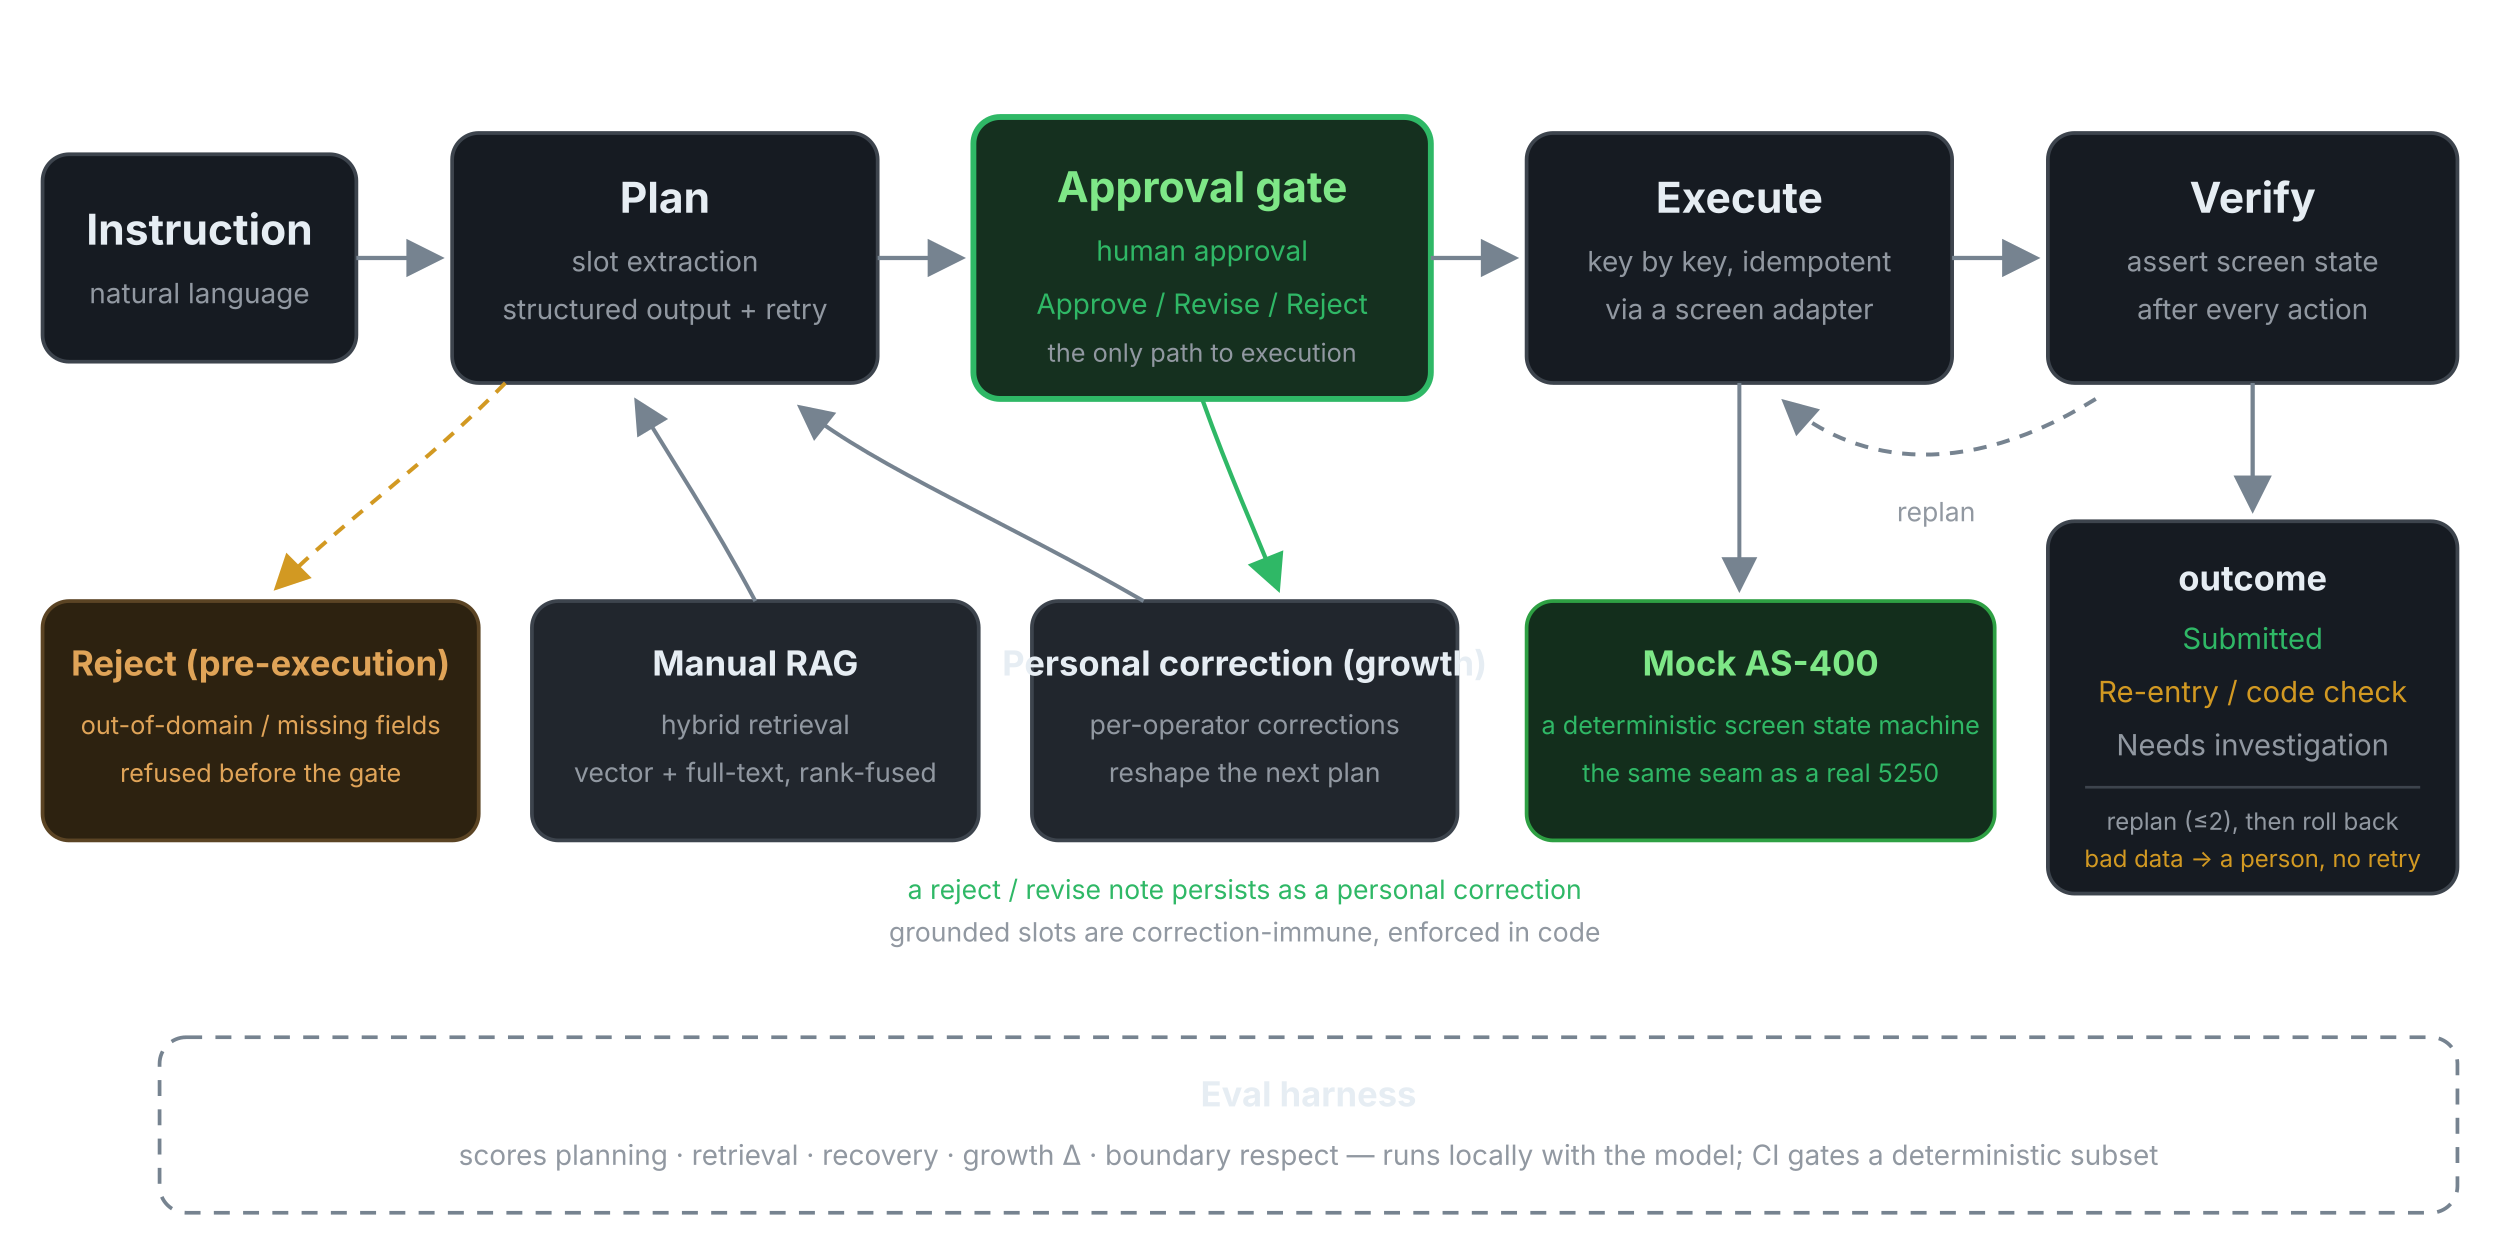
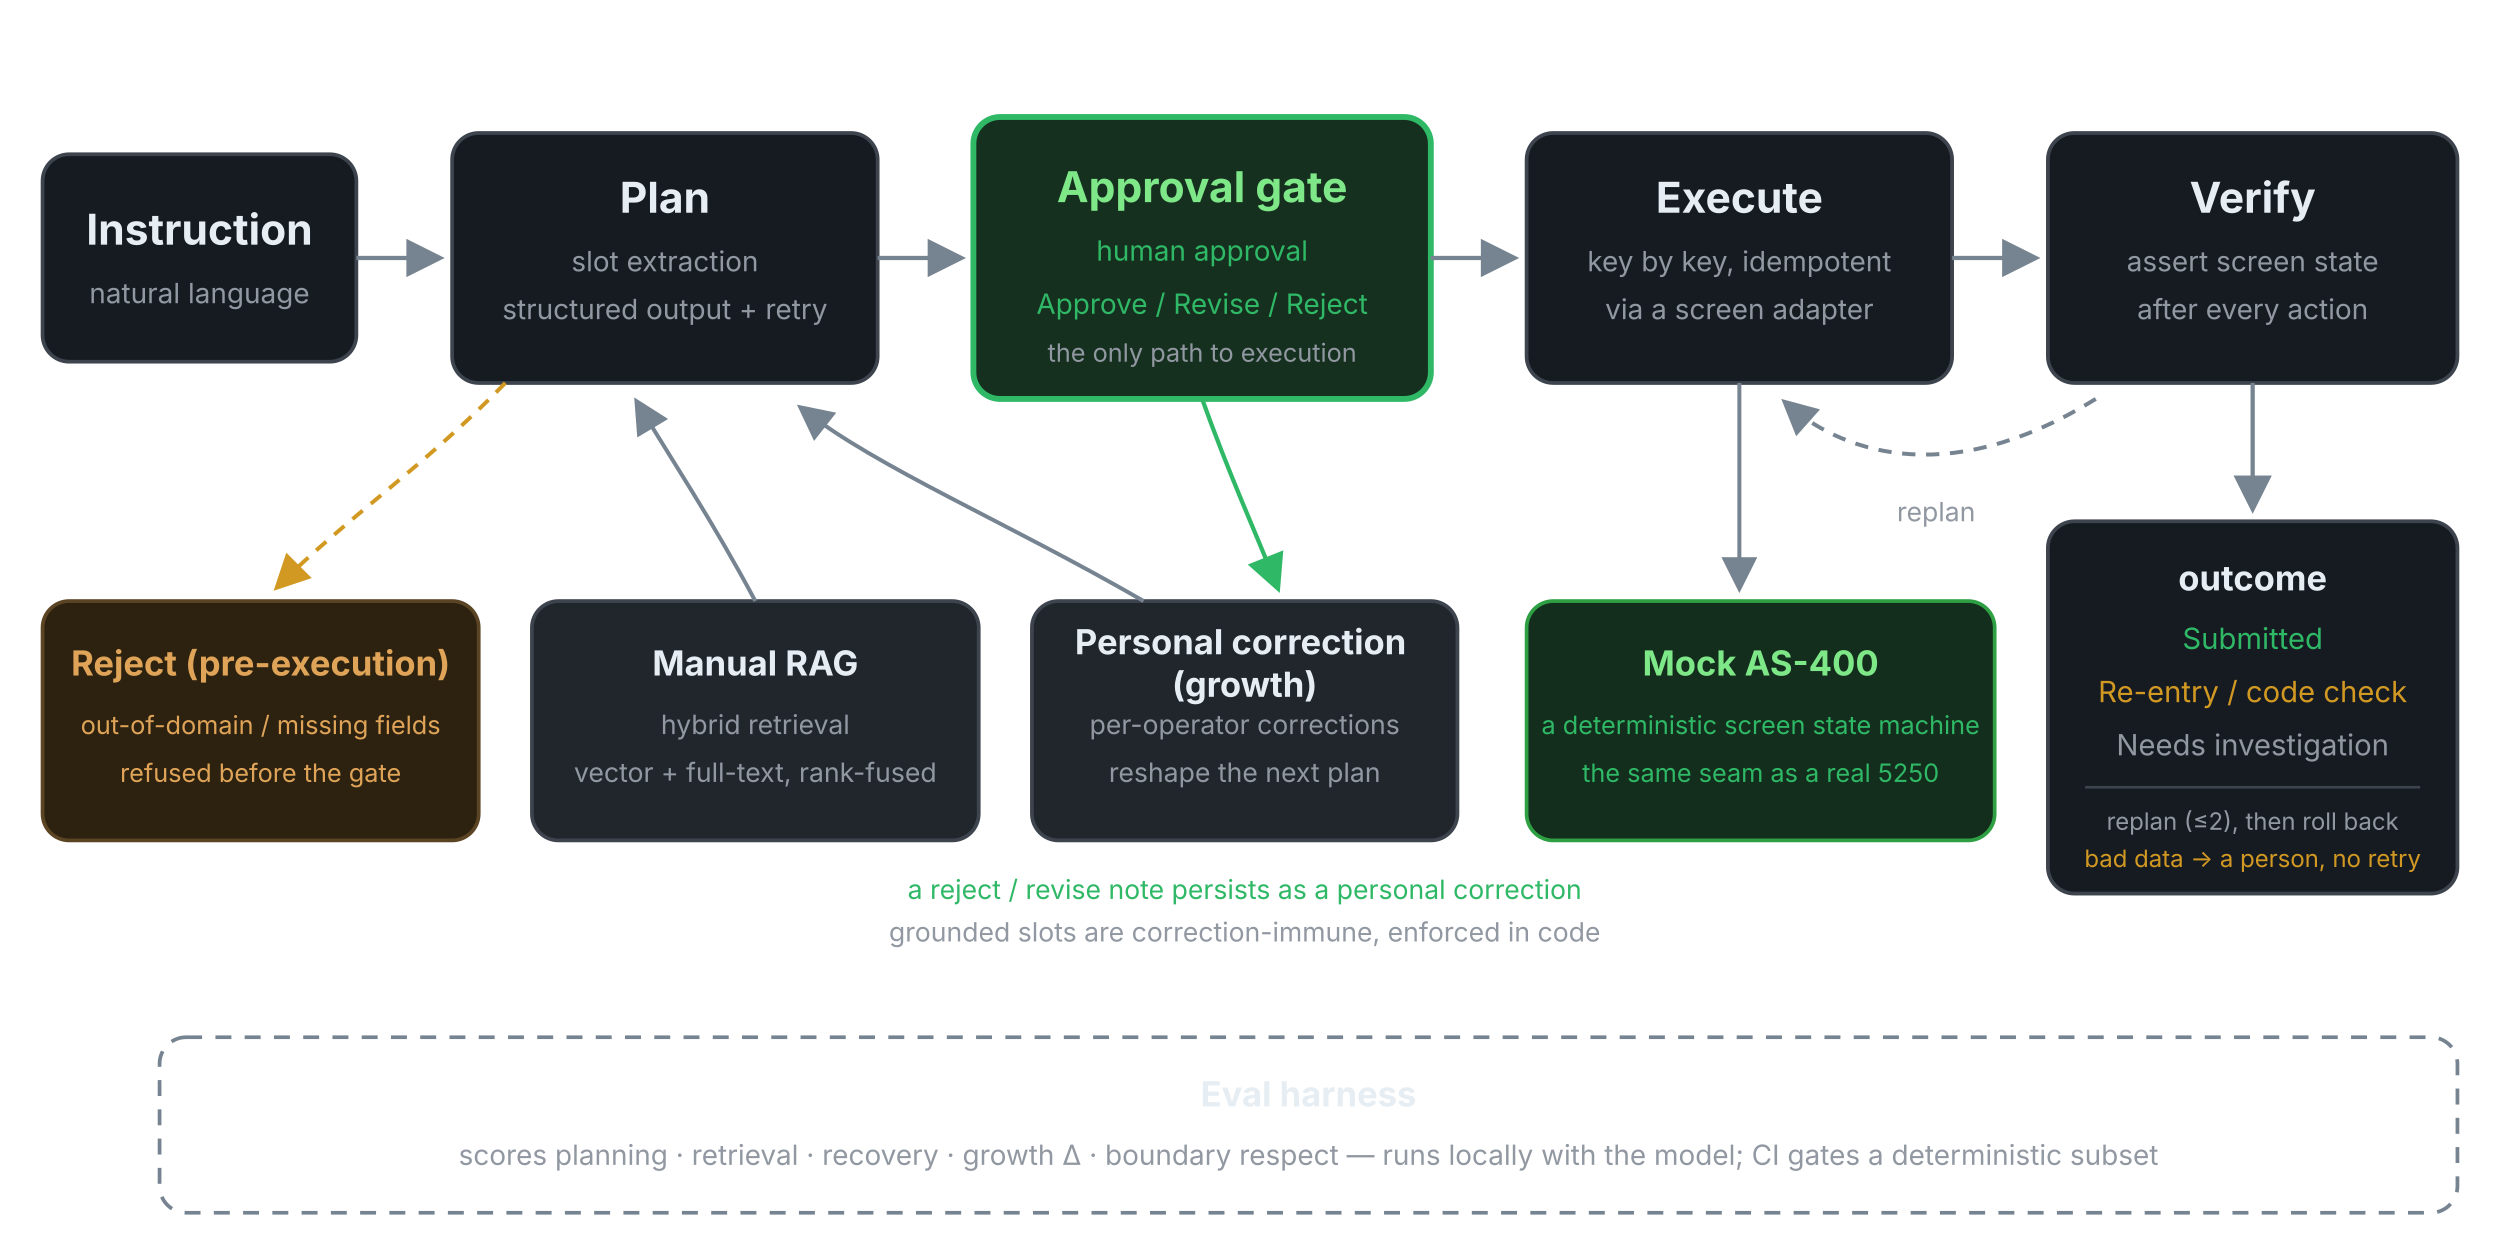
<svg xmlns="http://www.w3.org/2000/svg" viewBox="0 0 940 470" role="img" aria-label="Architecture: an instruction is planned over RAG grounding and personal corrections, gated by human approval, executed through a screen adapter against the mock AS-400, verified against the screen, and measured by an eval harness">
  <defs>
    <marker id="ah" markerWidth="9" markerHeight="9" refX="7" refY="4.5" orient="auto">
      <path d="M0,0 L9,4.5 L0,9 Z" fill="#768390" />
    </marker>
    <marker id="ahg" markerWidth="9" markerHeight="9" refX="7" refY="4.5" orient="auto">
      <path d="M0,0 L9,4.5 L0,9 Z" fill="#2FB866" />
    </marker>
    <marker id="aha" markerWidth="9" markerHeight="9" refX="7" refY="4.5" orient="auto">
      <path d="M0,0 L9,4.5 L0,9 Z" fill="#D29922" />
    </marker>
  </defs>
  <g font-family="'Inter','Noto Sans JP',sans-serif">
    <g>
      <rect x="16" y="58" width="118" height="78" rx="10" fill="#161B22" stroke="#3D444D" stroke-width="1.4" />
      <text x="75" y="92" text-anchor="middle" font-weight="700" font-size="16" fill="#E6EDF3">Instruction</text>
      <text x="75" y="114" text-anchor="middle" font-size="10.5" fill="#9198A1">natural language</text>
    </g>
    <g>
      <rect x="170" y="50" width="160" height="94" rx="10" fill="#161B22" stroke="#3D444D" stroke-width="1.4" />
      <text x="250" y="80" text-anchor="middle" font-weight="700" font-size="16" fill="#E6EDF3">Plan</text>
      <text x="250" y="102" text-anchor="middle" font-size="10.5" fill="#9198A1">slot extraction</text>
      <text x="250" y="120" text-anchor="middle" font-size="10.5" fill="#9198A1">structured output + retry</text>
    </g>
    <g>
      <rect x="366" y="44" width="172" height="106" rx="10" fill="#15301F" stroke="#2FB866" stroke-width="2.2" />
      <text x="452" y="76" text-anchor="middle" font-weight="700" font-size="16" fill="#7EE787">Approval gate</text>
      <text x="452" y="98" text-anchor="middle" font-size="10.5" fill="#2FB866">human approval</text>
      <text x="452" y="118" text-anchor="middle" font-size="10.5" fill="#2FB866">Approve / Revise / Reject</text>
      <text x="452" y="136" text-anchor="middle" font-size="9.5" fill="#9198A1">the only path to execution</text>
    </g>
    <g>
      <rect x="574" y="50" width="160" height="94" rx="10" fill="#161B22" stroke="#3D444D" stroke-width="1.4" />
      <text x="654" y="80" text-anchor="middle" font-weight="700" font-size="16" fill="#E6EDF3">Execute</text>
      <text x="654" y="102" text-anchor="middle" font-size="10.5" fill="#9198A1">key by key, idempotent</text>
      <text x="654" y="120" text-anchor="middle" font-size="10.5" fill="#9198A1">via a screen adapter</text>
    </g>
    <g>
      <rect x="770" y="50" width="154" height="94" rx="10" fill="#161B22" stroke="#3D444D" stroke-width="1.4" />
      <text x="847" y="80" text-anchor="middle" font-weight="700" font-size="16" fill="#E6EDF3">Verify</text>
      <text x="847" y="102" text-anchor="middle" font-size="10.5" fill="#9198A1">assert screen state</text>
      <text x="847" y="120" text-anchor="middle" font-size="10.5" fill="#9198A1">after every action</text>
    </g>
    <g fill="none" stroke="#768390" stroke-width="1.6" marker-end="url(#ah)">
      <line x1="134" y1="97" x2="164" y2="97" />
      <line x1="330" y1="97" x2="360" y2="97" />
      <line x1="538" y1="97" x2="568" y2="97" />
      <line x1="734" y1="97" x2="764" y2="97" />
    </g>
    <g>
      <rect x="770" y="196" width="154" height="140" rx="10" fill="#161B22" stroke="#3D444D" stroke-width="1.4" />
      <text x="847" y="222" text-anchor="middle" font-weight="700" font-size="13" fill="#E6EDF3">outcome</text>
      <text x="847" y="244" text-anchor="middle" font-size="11" fill="#2FB866">Submitted</text>
      <text x="847" y="264" text-anchor="middle" font-size="11" fill="#D29922">Re-entry / code check</text>
      <text x="847" y="284" text-anchor="middle" font-size="11" fill="#9198A1">Needs investigation</text>
      <line x1="784" y1="296" x2="910" y2="296" stroke="#3D444D" stroke-width="1" />
      <text x="847" y="312" text-anchor="middle" font-size="9" fill="#9198A1">replan (≤2), then roll back</text>
      <text x="847" y="326" text-anchor="middle" font-size="9" fill="#D29922">bad data → a person, no retry</text>
    </g>
    <line x1="847" y1="144" x2="847" y2="190" fill="none" stroke="#768390" stroke-width="1.6" marker-end="url(#ah)" />
    <path d="M788 150 C 730 186, 690 168, 672 152" fill="none" stroke="#768390" stroke-width="1.5" stroke-dasharray="5 4" marker-end="url(#ah)" />
    <text x="728" y="196" text-anchor="middle" font-size="10" fill="#9198A1">replan</text>
    <line x1="654" y1="144" x2="654" y2="220" fill="none" stroke="#768390" stroke-width="1.5" marker-end="url(#ah)" />
    <g>
      <rect x="16" y="226" width="164" height="90" rx="10" fill="#2D2210" stroke="#5B4424" stroke-width="1.4" />
      <text x="98" y="254" text-anchor="middle" font-weight="700" font-size="13" fill="#E0A458">Reject (pre-execution)</text>
      <text x="98" y="276" text-anchor="middle" font-size="9.5" fill="#E0A458">out-of-domain / missing fields</text>
      <text x="98" y="294" text-anchor="middle" font-size="9.5" fill="#E0A458">refused before the gate</text>
    </g>
    <path d="M190 144 C 160 175, 130 195, 105 220" fill="none" stroke="#D29922" stroke-width="1.5" stroke-dasharray="5 4" marker-end="url(#aha)" />
    <g>
      <rect x="200" y="226" width="168" height="90" rx="10" fill="#21262D" stroke="#3D444D" stroke-width="1.4" />
      <text x="284" y="254" text-anchor="middle" font-weight="700" font-size="13" fill="#E6EDF3">Manual RAG</text>
      <text x="284" y="276" text-anchor="middle" font-size="10" fill="#9198A1">hybrid retrieval</text>
      <text x="284" y="294" text-anchor="middle" font-size="10" fill="#9198A1">vector + full-text, rank-fused</text>
    </g>
    <g>
      <rect x="388" y="226" width="160" height="90" rx="10" fill="#21262D" stroke="#3D444D" stroke-width="1.4" />
-       <text x="468" y="254" text-anchor="middle" font-weight="700" font-size="13" fill="#E6EDF3">Personal correction (growth)</text>
+       <text text-anchor="middle" font-weight="700" font-size="13" fill="#E6EDF3">
+         <tspan x="468" y="246">Personal correction</tspan>
+         <tspan x="468" y="262">(growth)</tspan>
+       </text>
      <text x="468" y="276" text-anchor="middle" font-size="10" fill="#9198A1">per-operator corrections</text>
      <text x="468" y="294" text-anchor="middle" font-size="10" fill="#9198A1">reshape the next plan</text>
    </g>
    <g>
      <rect x="574" y="226" width="176" height="90" rx="10" fill="#132E1C" stroke="#2EA043" stroke-width="1.4" />
      <text x="662" y="254" text-anchor="middle" font-weight="700" font-size="13" fill="#7EE787">Mock AS-400</text>
      <text x="662" y="276" text-anchor="middle" font-size="9.5" fill="#2FB866">a deterministic screen state machine</text>
      <text x="662" y="294" text-anchor="middle" font-size="9.5" fill="#2FB866">the same seam as a real 5250</text>
    </g>
    <g fill="none" stroke="#768390" stroke-width="1.5" marker-end="url(#ah)">
      <path d="M284 226 C 268 196, 252 172, 240 152" />
      <path d="M430 226 C 378 196, 330 176, 302 154" />
    </g>
    <path d="M452 150 C 462 178, 472 200, 480 220" fill="none" stroke="#2FB866" stroke-width="1.6" marker-end="url(#ahg)" />
    <text x="468" y="338" text-anchor="middle" font-size="10" fill="#2FB866">a reject / revise note persists as a personal correction</text>
    <text x="468" y="354" text-anchor="middle" font-size="10" fill="#9198A1">grounded slots are correction-immune, enforced in code</text>
    <g>
      <rect x="60" y="390" width="864" height="66" rx="10" fill="none" stroke="#768390" stroke-width="1.4" stroke-dasharray="6 5" />
      <text x="492" y="416" text-anchor="middle" font-weight="700" font-size="13" fill="#E6EDF3">Eval harness</text>
      <text x="492" y="438" text-anchor="middle" font-size="10.5" fill="#9198A1">scores planning · retrieval · recovery · growth Δ · boundary respect — runs locally with the model; CI gates a deterministic subset</text>
    </g>
  </g>
</svg>
